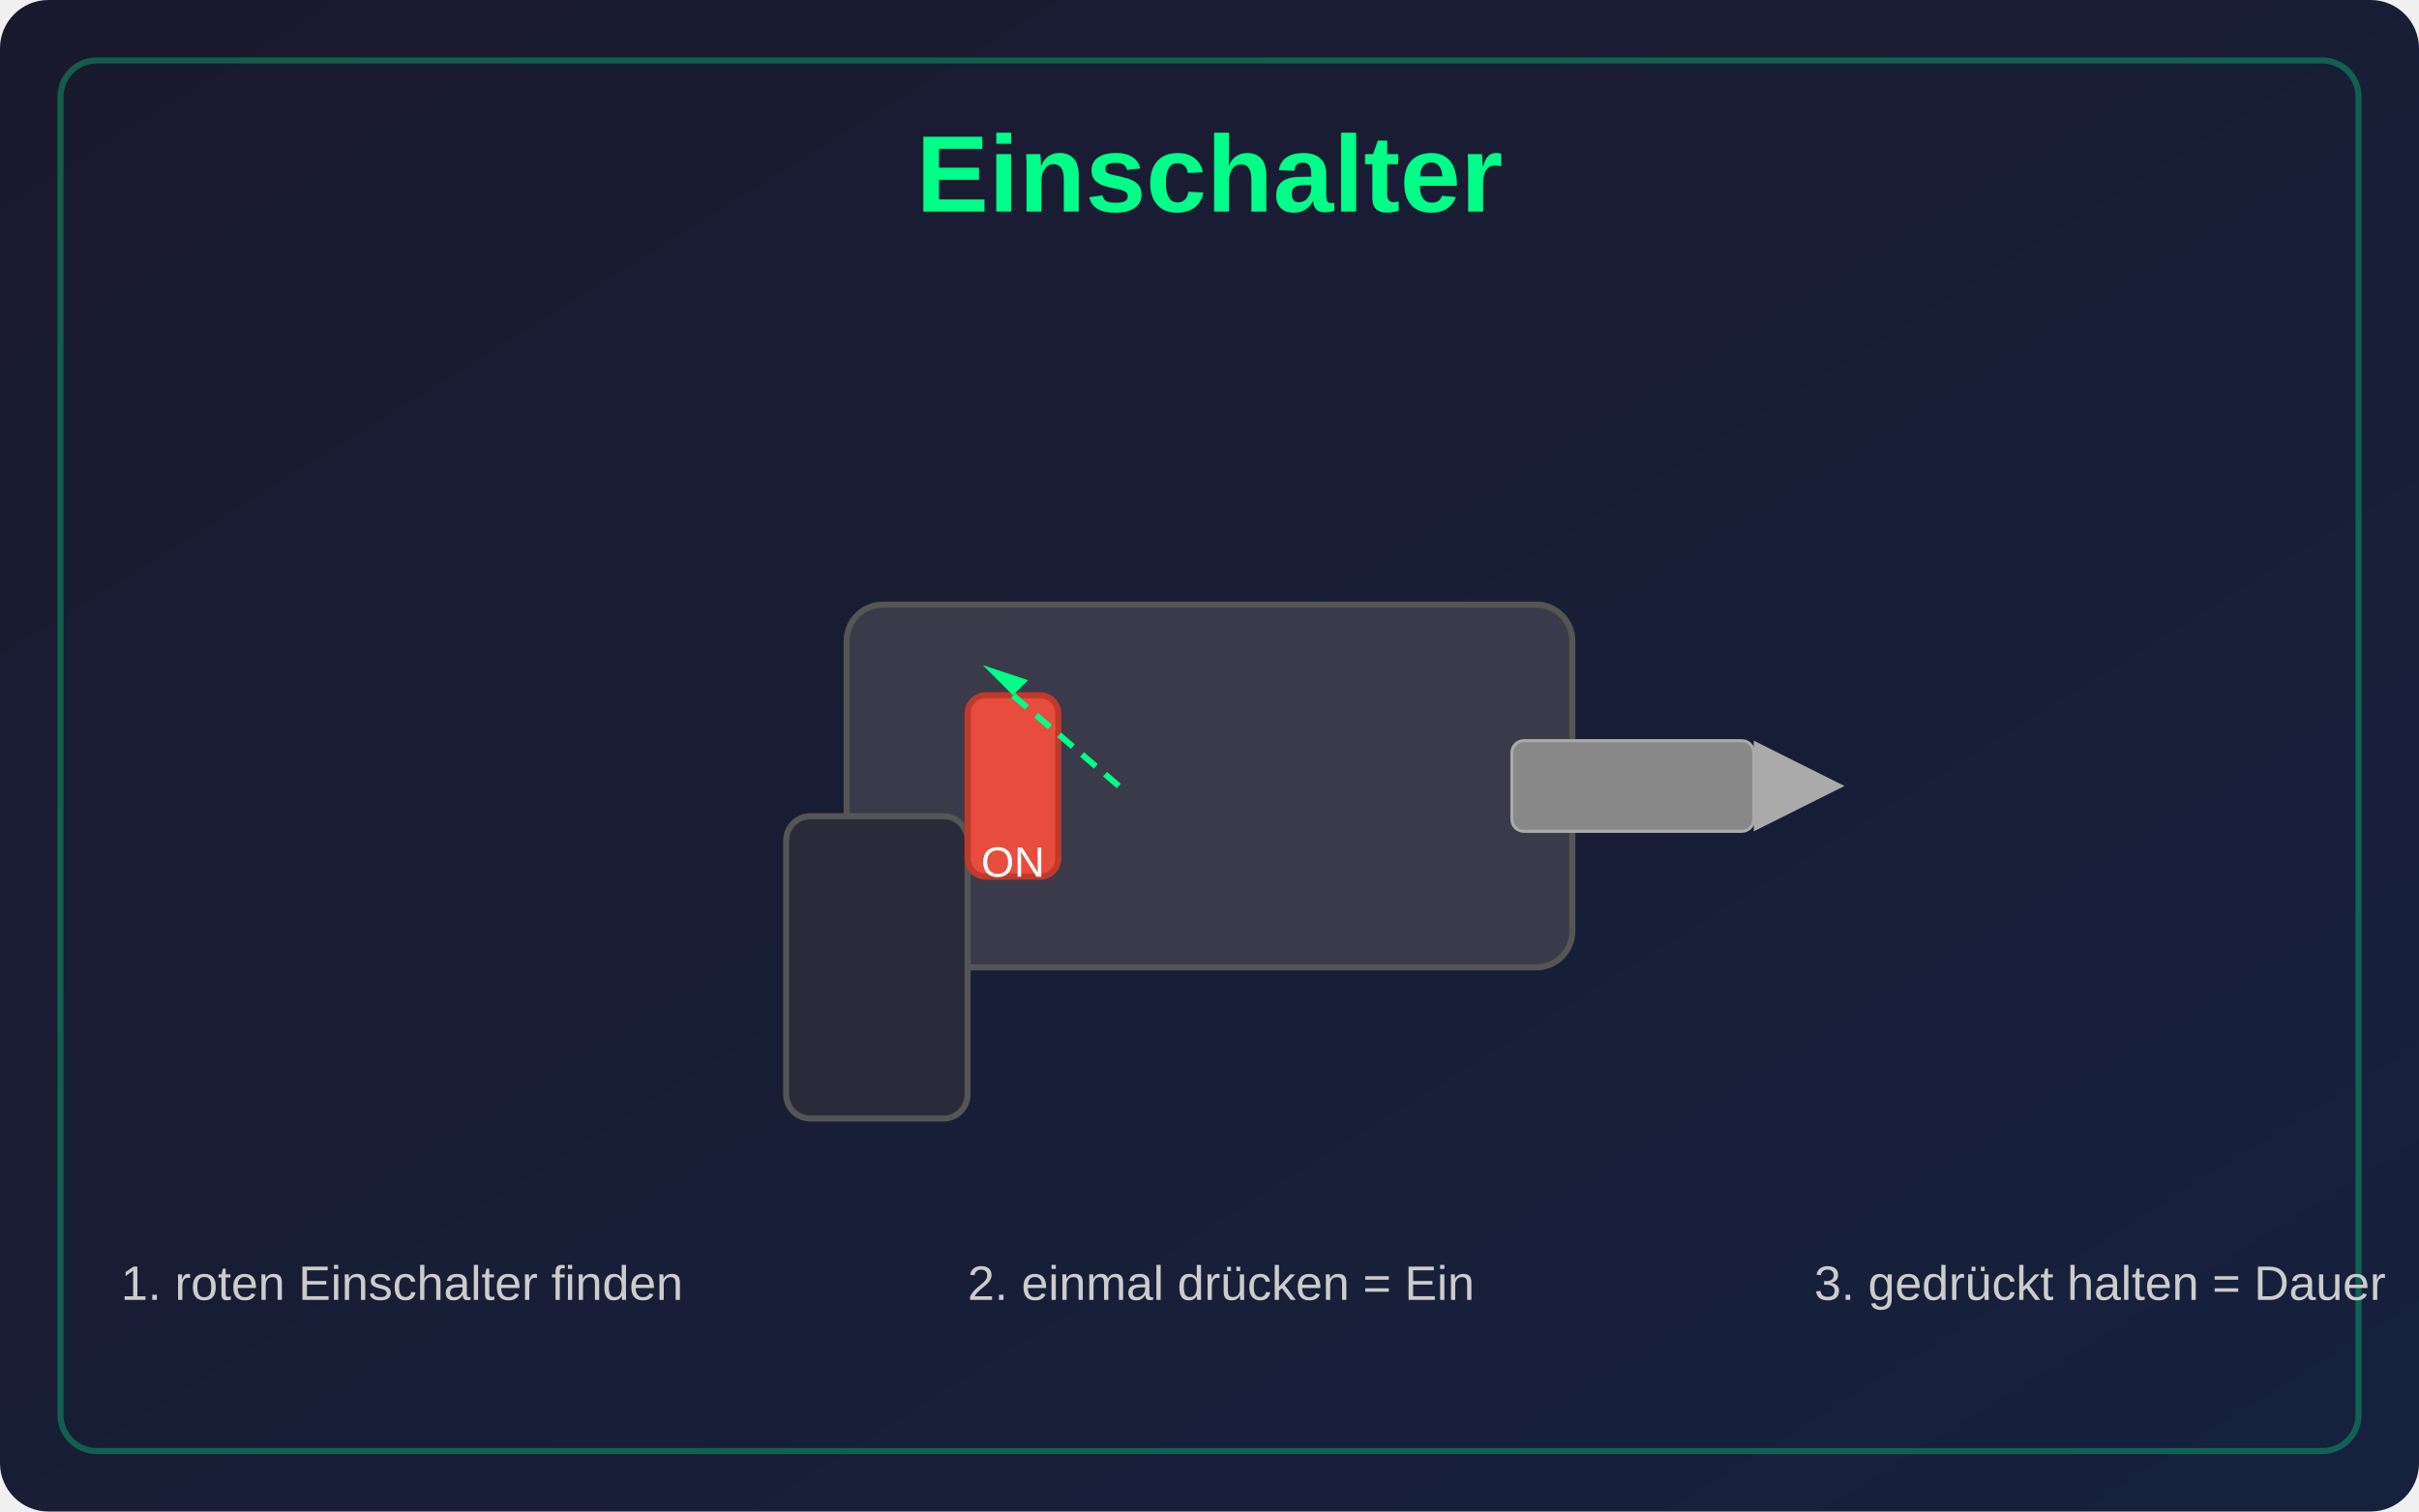
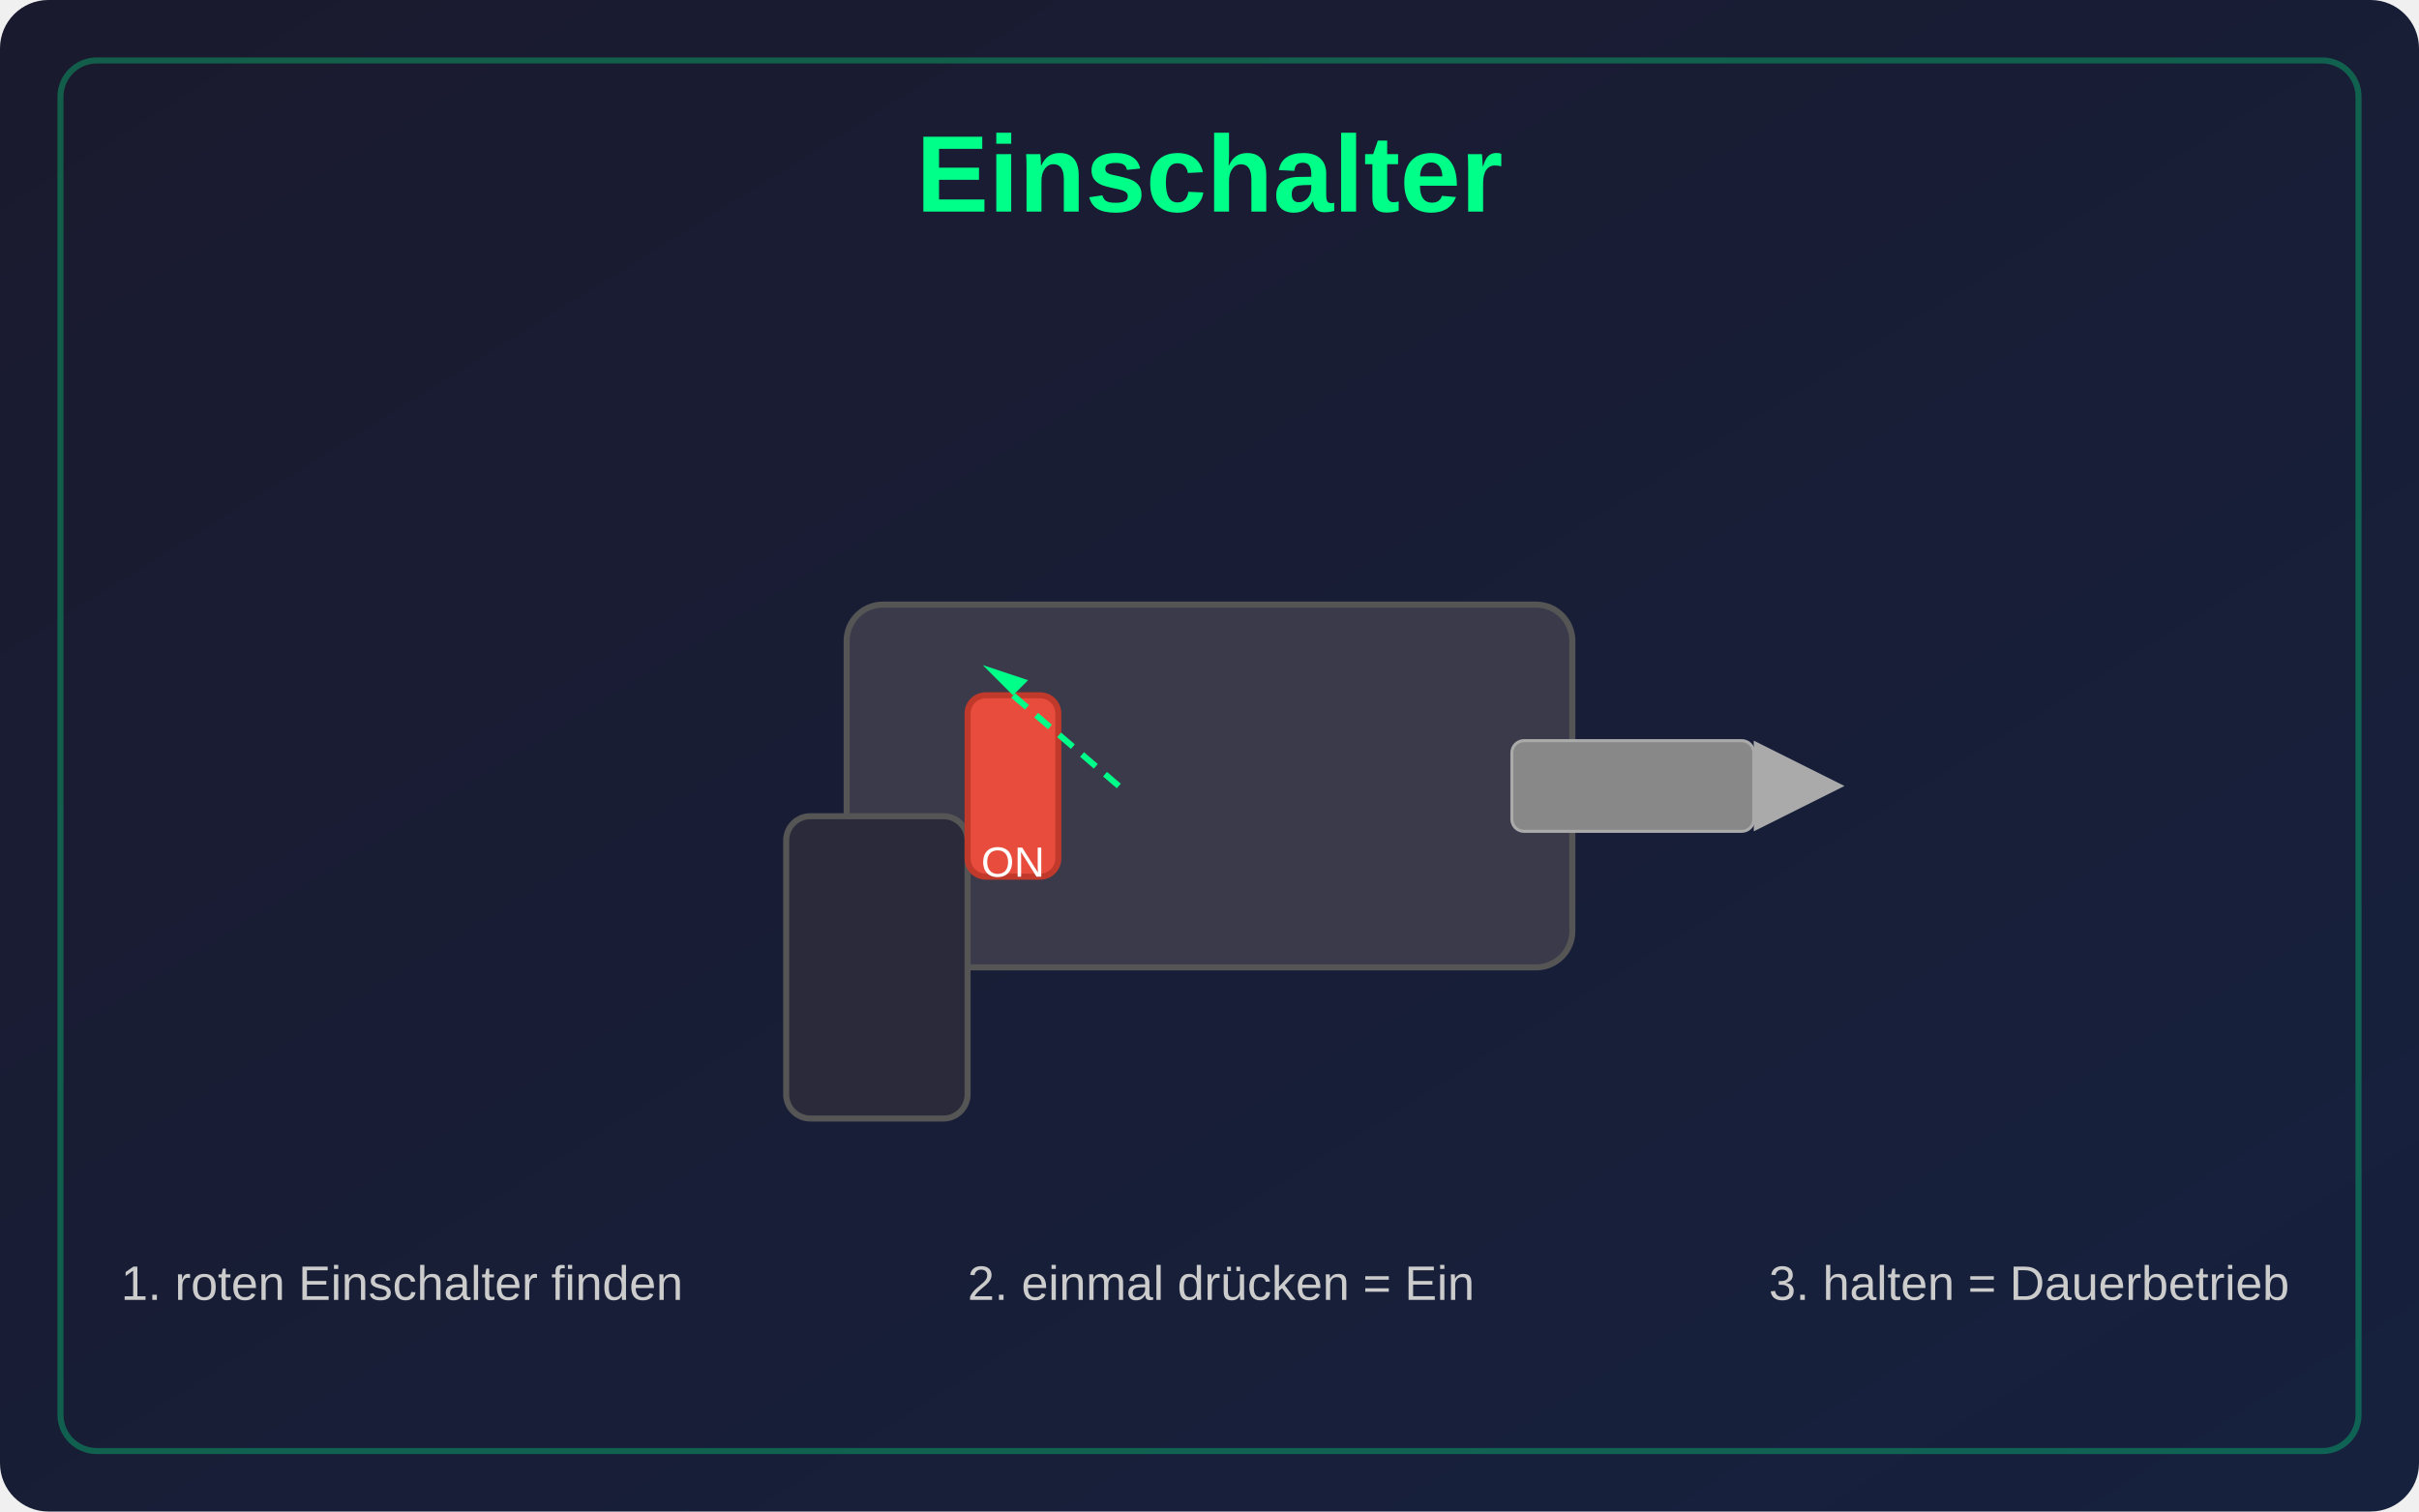
<svg xmlns="http://www.w3.org/2000/svg" width="800" height="500" viewBox="0 0 800 500">
  <defs>
    <linearGradient id="bg" x1="0%" y1="0%" x2="100%" y2="100%">
      <stop offset="0%" style="stop-color:#1a1a2e" />
      <stop offset="100%" style="stop-color:#16213e" />
    </linearGradient>
  </defs>
  <rect width="800" height="500" fill="url(#bg)" rx="16" />
  <rect x="20" y="20" width="760" height="460" fill="none" stroke="#00ff88" stroke-width="2" rx="12" opacity="0.3" />
  <text x="400" y="70" font-family="Arial, sans-serif" font-size="36" font-weight="bold" fill="#00ff88" text-anchor="middle">Einschalter</text>
  <g transform="translate(400, 260)">
    <rect x="-120" y="-60" width="240" height="120" rx="12" fill="#3a3a4a" stroke="#555" stroke-width="2" />
    <rect x="-140" y="10" width="60" height="100" rx="8" fill="#2a2a3a" stroke="#555" stroke-width="2" />
    <rect x="100" y="-15" width="80" height="30" rx="4" fill="#888" stroke="#aaa" stroke-width="1" />
    <polygon points="180,-15 210,0 180,15" fill="#aaa" />
    <rect x="-80" y="-30" width="30" height="60" rx="6" fill="#e74c3c" stroke="#c0392b" stroke-width="2" />
    <text x="-65" y="30" font-family="Arial" font-size="14" fill="#fff" text-anchor="middle">ON</text>
    <line x1="-30" y1="0" x2="-65" y2="-30" stroke="#00ff88" stroke-width="2" stroke-dasharray="6,4" />
    <polygon points="-65,-30 -75,-40 -60,-35" fill="#00ff88" />
  </g>
  <g transform="translate(40, 430)">
    <text x="0" y="0" font-family="Arial" font-size="16" fill="#ccc">1. roten Einschalter finden</text>
    <text x="280" y="0" font-family="Arial" font-size="16" fill="#ccc">2. einmal drücken = Ein</text>
-     <text x="560" y="0" font-family="Arial" font-size="16" fill="#ccc">3. gedrückt halten = Dauer</text>
+     <text x="545" y="0" font-family="Arial" font-size="16" fill="#ccc">3. halten = Dauerbetrieb</text>
  </g>
</svg>
